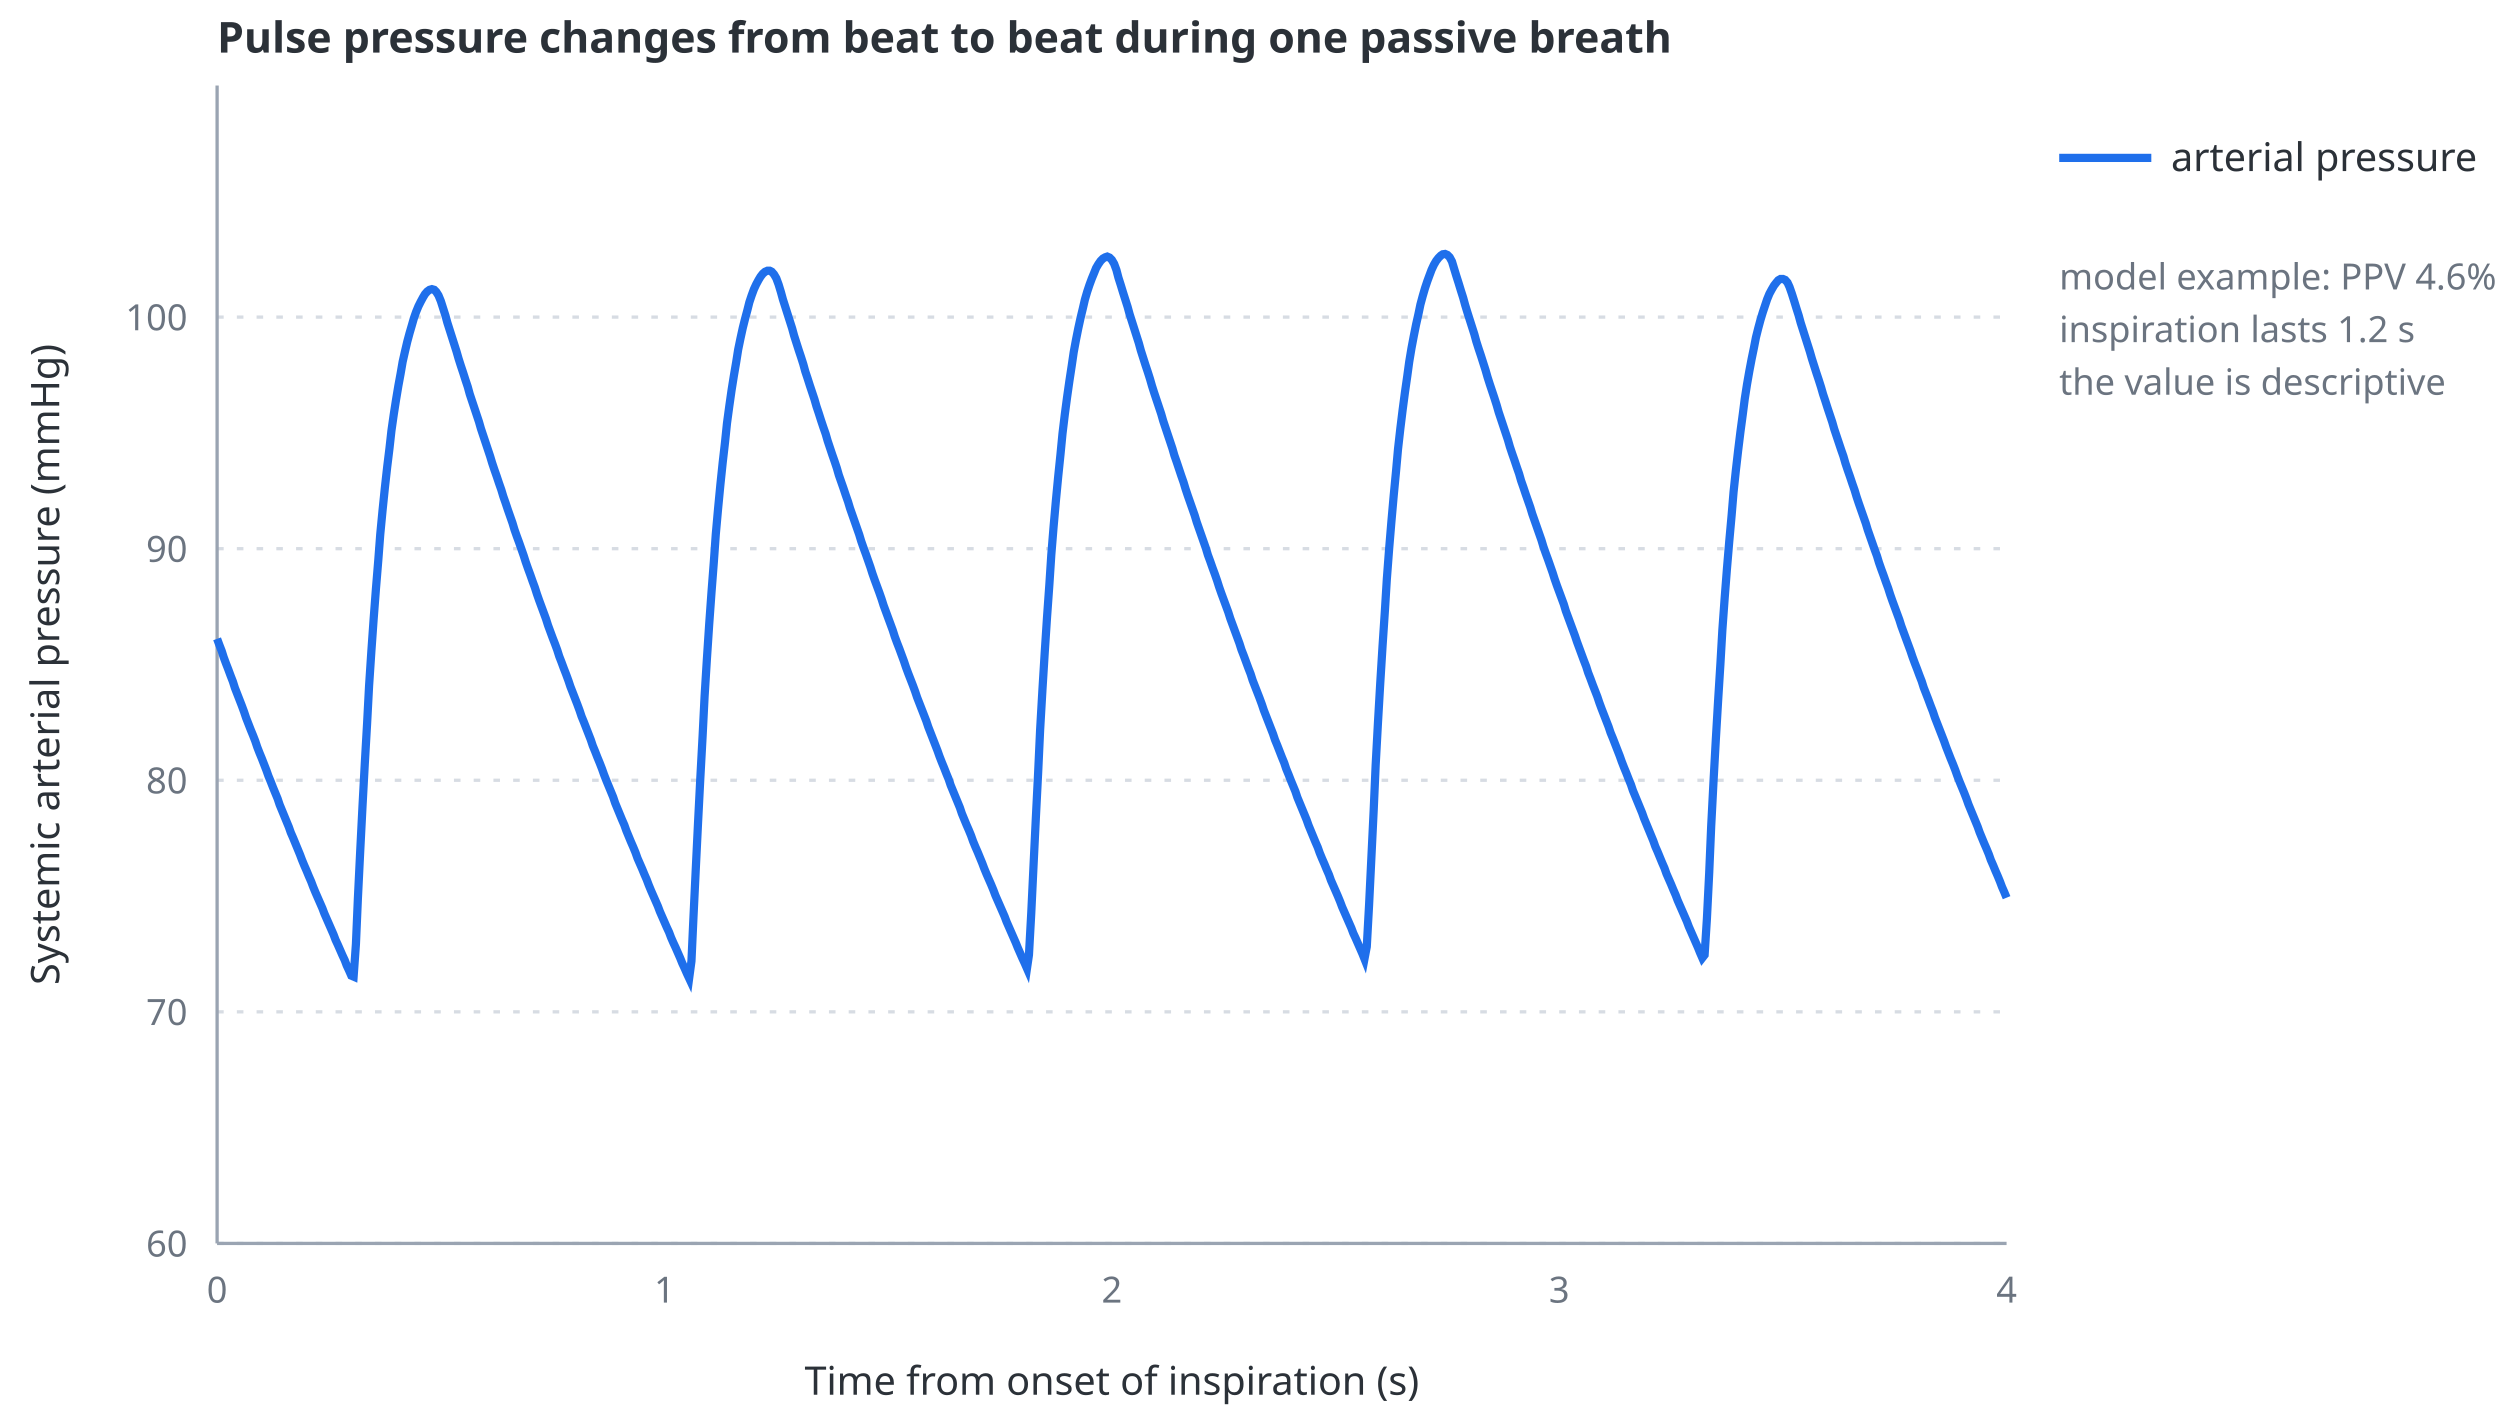
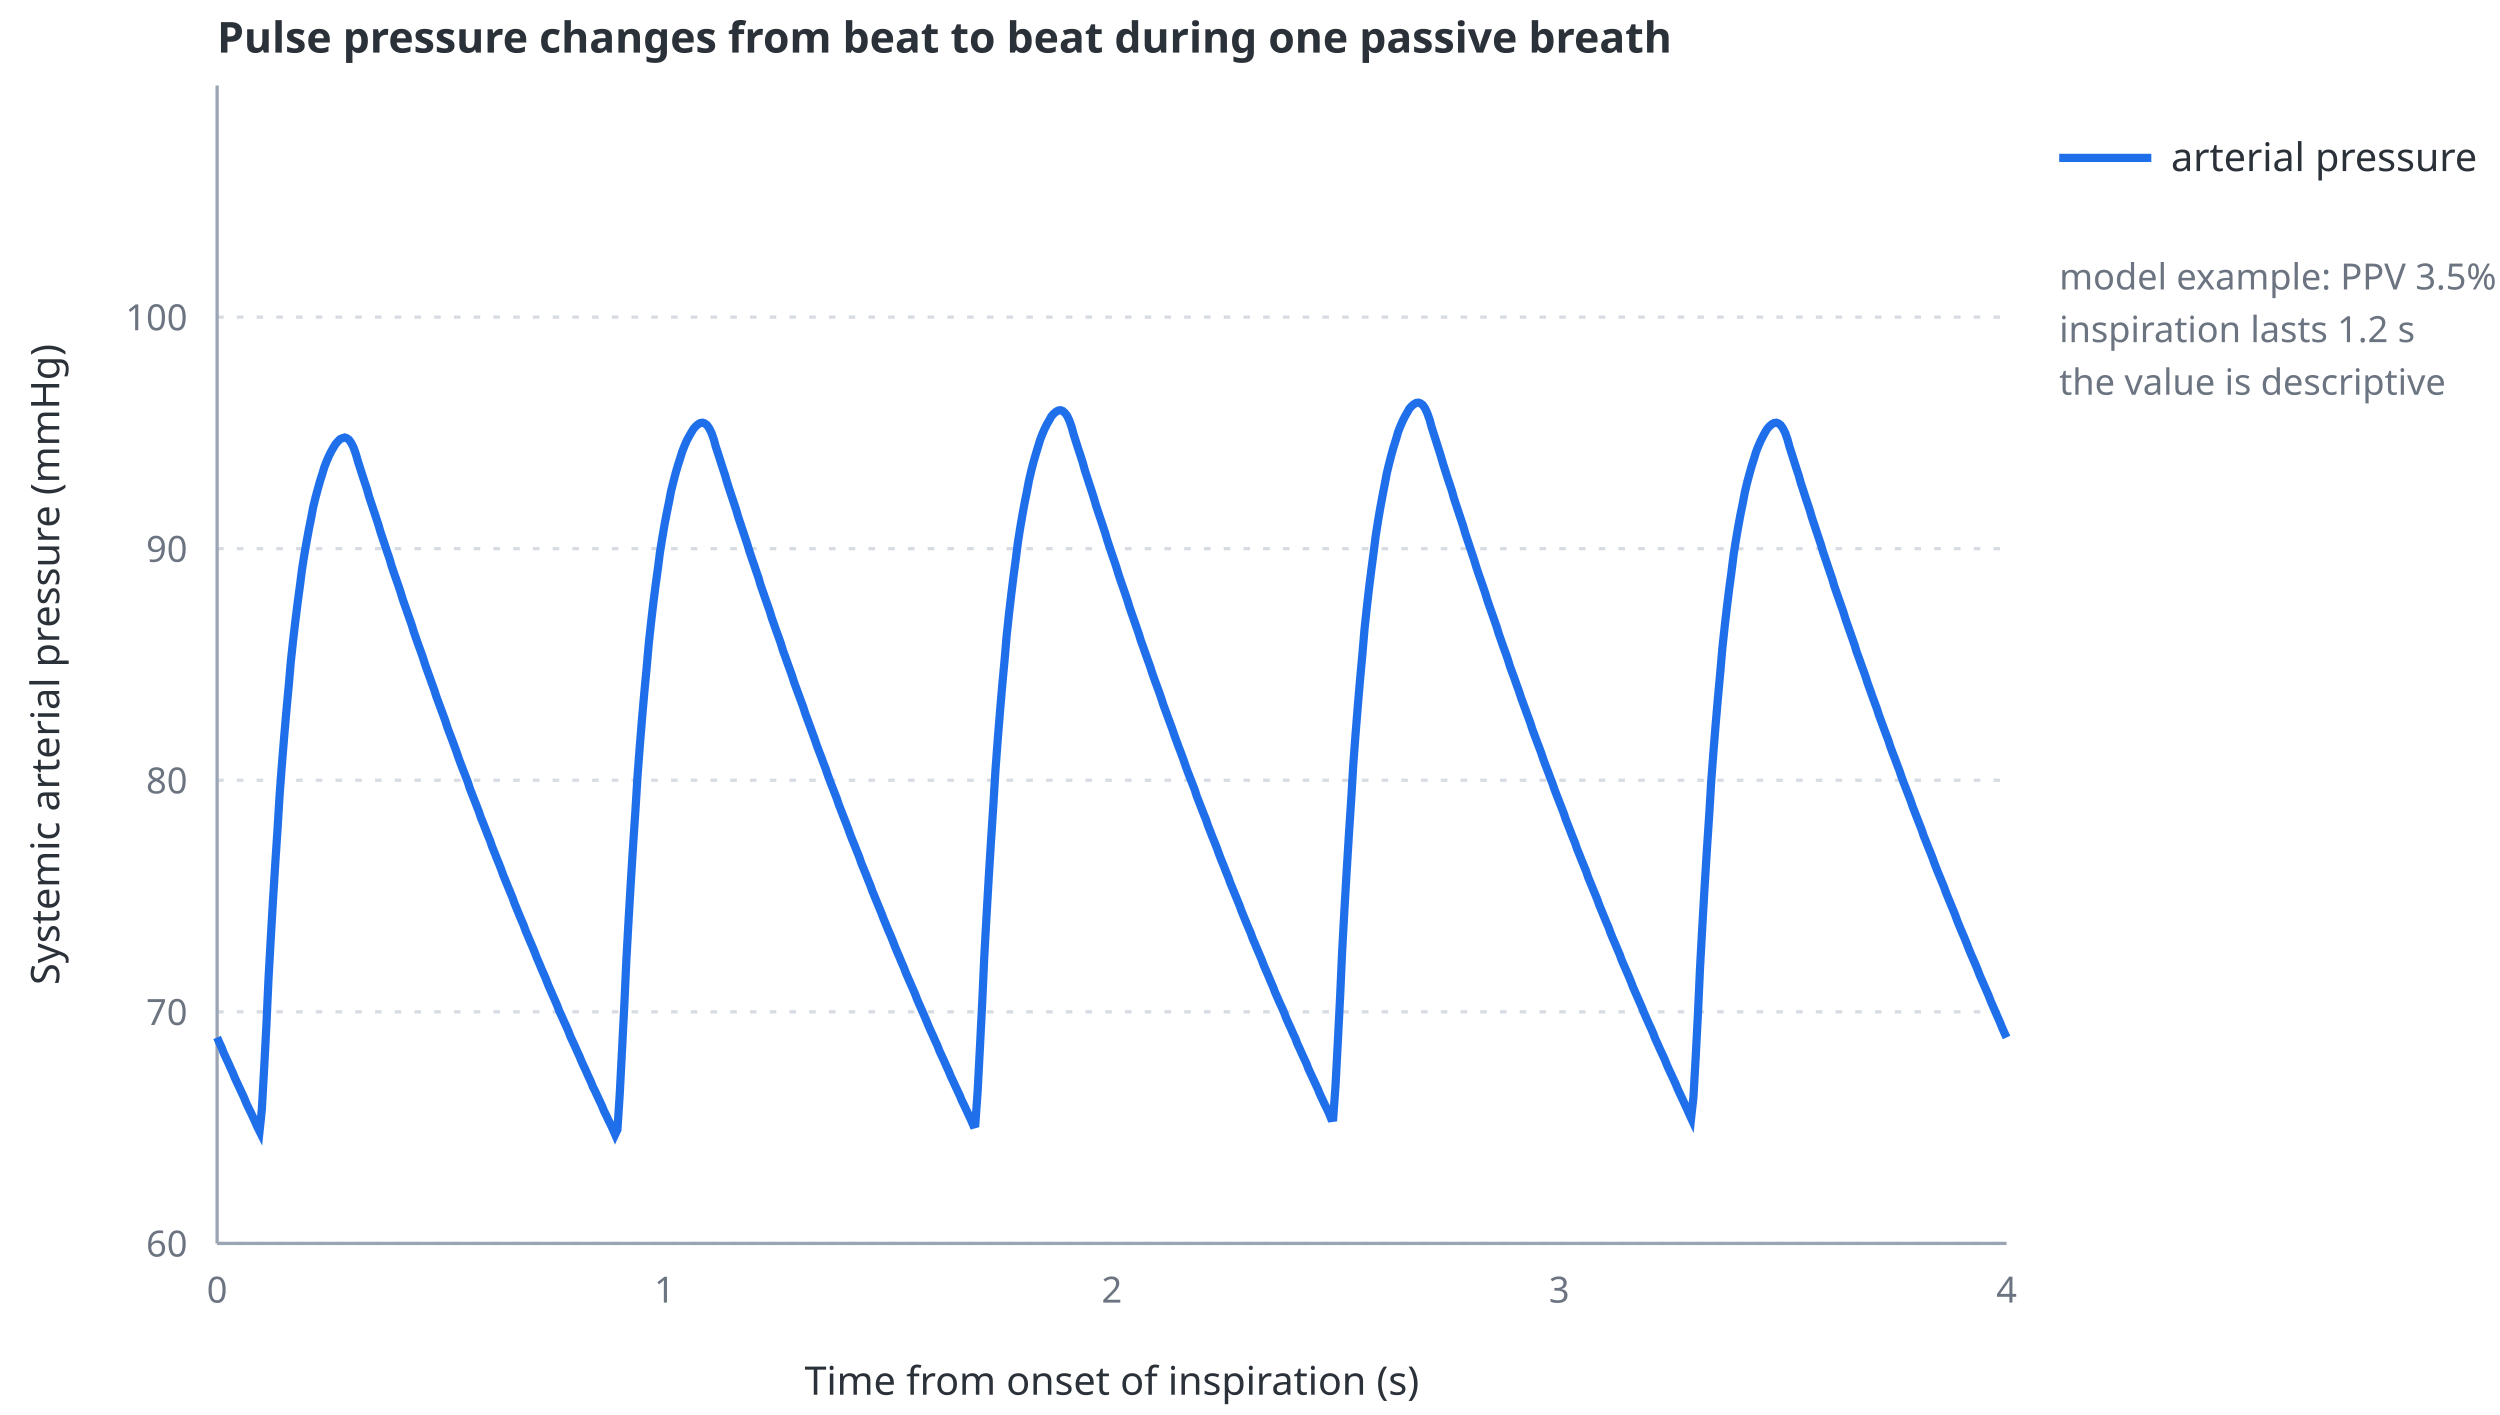
<svg xmlns="http://www.w3.org/2000/svg" viewBox="0 0 760 430" class="arthur-fig" role="img" aria-label="Pulse pressure changes from beat to beat during one passive breath">
  <style>
  svg.arthur-fig .bg { fill: none }
  svg.arthur-fig .axis { stroke: var(--fig-axis, #9aa4b2); stroke-width: 1 }
  svg.arthur-fig .grid { stroke: var(--fig-grid, #d7dce3); stroke-width: 1; stroke-dasharray: 2 4 }
  svg.arthur-fig .tick { fill: var(--fig-muted, #6b7480); font: 11px system-ui, sans-serif }
  svg.arthur-fig .label { fill: var(--fig-text, #2b3138); font: 12px system-ui, sans-serif }
  svg.arthur-fig .title { fill: var(--fig-text, #2b3138); font: 600 13px system-ui, sans-serif }
  svg.arthur-fig .lm { stroke: var(--fig-grid, #d7dce3); stroke-width: 1 }
  svg.arthur-fig .lm-text { fill: var(--fig-muted, #6b7480); font: 600 11px system-ui, sans-serif }
  svg.arthur-fig .total { stroke: var(--fig-total, #1f6feb); stroke-width: 2.5; fill: none }
  svg.arthur-fig .alv { stroke: var(--fig-alv, #d1495b); stroke-width: 1.6; fill: none; stroke-dasharray: 6 3 }
  svg.arthur-fig .extra { stroke: var(--fig-extra, #2a9d8f); stroke-width: 1.6; fill: none; stroke-dasharray: 6 3 }
  svg.arthur-fig .nadir { stroke: var(--fig-total, #1f6feb); stroke-width: 1; stroke-dasharray: 3 3 }
  svg.arthur-fig .dot { fill: var(--fig-total, #1f6feb); stroke: none }
  @media (prefers-color-scheme: dark) {
    svg.arthur-fig .axis { stroke: #5b6472 }
    svg.arthur-fig .grid, svg.arthur-fig .lm { stroke: #363d47 }
    svg.arthur-fig .tick, svg.arthur-fig .lm-text { fill: #8b95a3 }
    svg.arthur-fig .label, svg.arthur-fig .title { fill: #d6dbe2 }
    svg.arthur-fig .total, svg.arthur-fig .nadir { stroke: #58a6ff }
    svg.arthur-fig .dot { fill: #58a6ff }
    svg.arthur-fig .alv { stroke: #f08c9a }
    svg.arthur-fig .extra { stroke: #4fd1c1 }
  }
</style>
  <rect class="bg" width="760" height="430" />
  <text class="title" x="66" y="16">Pulse pressure changes from beat to beat during one passive breath</text>
  <line class="grid" x1="66" y1="378.0" x2="610" y2="378.0" />
  <text class="tick" x="57" y="382.0" text-anchor="end">60</text>
  <line class="grid" x1="66" y1="307.6" x2="610" y2="307.6" />
  <text class="tick" x="57" y="311.6" text-anchor="end">70</text>
  <line class="grid" x1="66" y1="237.2" x2="610" y2="237.2" />
  <text class="tick" x="57" y="241.2" text-anchor="end">80</text>
  <line class="grid" x1="66" y1="166.8" x2="610" y2="166.8" />
  <text class="tick" x="57" y="170.8" text-anchor="end">90</text>
  <line class="grid" x1="66" y1="96.4" x2="610" y2="96.4" />
  <text class="tick" x="57" y="100.4" text-anchor="end">100</text>
  <text class="tick" x="66.0" y="396" text-anchor="middle">0</text>
  <text class="tick" x="202.0" y="396" text-anchor="middle">1</text>
  <text class="tick" x="338.0" y="396" text-anchor="middle">2</text>
  <text class="tick" x="474.0" y="396" text-anchor="middle">3</text>
  <text class="tick" x="610.0" y="396" text-anchor="middle">4</text>
  <line class="axis" x1="66" y1="26" x2="66" y2="378" />
  <line class="axis" x1="66" y1="378.0" x2="610" y2="378.0" />
-   <path class="total" style="stroke-dasharray:none" d="M66.0 194.2 L66.7 196.1 L67.4 197.9 L68.0 199.8 L68.7 201.7 L69.4 203.5 L70.1 205.4 L70.8 207.2 L71.4 209.1 L72.1 210.9 L72.8 212.7 L73.5 214.5 L74.2 216.4 L74.8 218.2 L75.5 220.0 L76.2 221.8 L76.9 223.5 L77.6 225.3 L78.2 227.1 L78.9 228.9 L79.6 230.6 L80.3 232.4 L81.0 234.2 L81.6 235.9 L82.3 237.6 L83.0 239.4 L83.7 241.1 L84.4 242.8 L85.0 244.6 L85.7 246.3 L86.4 248.0 L87.1 249.7 L87.8 251.4 L88.4 253.1 L89.1 254.7 L89.8 256.4 L90.5 258.1 L91.2 259.8 L91.8 261.4 L92.5 263.1 L93.2 264.7 L93.9 266.4 L94.6 268.0 L95.2 269.6 L95.9 271.3 L96.6 272.9 L97.3 274.5 L98.0 276.1 L98.6 277.7 L99.3 279.3 L100.0 280.9 L100.7 282.5 L101.4 284.1 L102.0 285.7 L102.7 287.2 L103.4 288.8 L104.1 290.4 L104.8 291.9 L105.4 293.5 L106.1 295.0 L106.8 296.6 L107.5 296.9 L108.2 287.0 L108.8 273.1 L109.5 258.8 L110.2 245.1 L110.9 232.1 L111.6 219.9 L112.2 208.5 L112.9 197.9 L113.6 188.0 L114.3 178.8 L115.0 170.3 L115.6 162.4 L116.3 155.1 L117.0 148.3 L117.7 142.0 L118.4 136.3 L119.0 130.9 L119.7 126.0 L120.4 121.5 L121.1 117.3 L121.8 113.5 L122.4 110.0 L123.1 106.9 L123.8 103.9 L124.5 101.3 L125.2 98.9 L125.8 96.8 L126.5 94.8 L127.2 93.1 L127.9 91.7 L128.6 90.4 L129.2 89.4 L129.9 88.6 L130.6 88.1 L131.3 87.9 L132.0 88.1 L132.6 88.7 L133.3 89.8 L134.0 91.5 L134.7 93.7 L135.4 95.9 L136.0 98.1 L136.7 100.3 L137.4 102.5 L138.1 104.7 L138.8 106.9 L139.4 109.0 L140.1 111.2 L140.8 113.3 L141.5 115.5 L142.2 117.6 L142.8 119.8 L143.5 121.9 L144.2 124.0 L144.9 126.1 L145.6 128.2 L146.2 130.3 L146.9 132.4 L147.6 134.5 L148.3 136.6 L149.0 138.7 L149.6 140.7 L150.3 142.8 L151.0 144.8 L151.7 146.9 L152.4 148.9 L153.0 150.9 L153.7 152.9 L154.4 155.0 L155.1 157.0 L155.8 159.0 L156.4 161.0 L157.1 163.0 L157.8 164.9 L158.5 166.9 L159.2 168.9 L159.8 170.8 L160.5 172.8 L161.2 174.7 L161.9 176.7 L162.6 178.6 L163.2 180.5 L163.9 182.5 L164.6 184.4 L165.3 186.3 L166.0 188.2 L166.6 190.1 L167.3 192.0 L168.0 193.9 L168.7 195.7 L169.4 197.6 L170.0 199.5 L170.7 201.3 L171.4 203.2 L172.1 205.0 L172.8 206.9 L173.4 208.7 L174.1 210.5 L174.8 212.3 L175.5 214.1 L176.2 216.0 L176.8 217.8 L177.5 219.5 L178.2 221.3 L178.9 223.1 L179.6 224.9 L180.2 226.7 L180.9 228.4 L181.6 230.2 L182.3 231.9 L183.0 233.7 L183.6 235.4 L184.3 237.2 L185.0 238.9 L185.7 240.6 L186.4 242.3 L187.0 244.1 L187.7 245.8 L188.4 247.5 L189.1 249.2 L189.8 250.8 L190.4 252.5 L191.1 254.2 L191.8 255.9 L192.5 257.5 L193.2 259.2 L193.8 260.9 L194.5 262.5 L195.2 264.1 L195.9 265.8 L196.6 267.4 L197.2 269.0 L197.9 270.7 L198.6 272.3 L199.3 273.9 L200.0 275.5 L200.6 277.1 L201.3 278.7 L202.0 280.3 L202.7 281.9 L203.4 283.4 L204.0 285.0 L204.7 286.6 L205.4 288.1 L206.1 289.7 L206.8 291.3 L207.4 292.8 L208.1 294.3 L208.8 295.9 L209.5 297.4 L210.2 292.2 L210.8 279.1 L211.5 264.5 L212.2 250.2 L212.9 236.5 L213.6 223.6 L214.2 211.6 L214.9 200.3 L215.6 189.7 L216.3 180.0 L217.0 170.9 L217.6 162.4 L218.3 154.6 L219.0 147.3 L219.7 140.6 L220.4 134.5 L221.0 128.7 L221.7 123.5 L222.4 118.6 L223.1 114.2 L223.8 110.1 L224.4 106.3 L225.1 102.9 L225.8 99.7 L226.5 96.9 L227.2 94.3 L227.8 91.9 L228.5 89.8 L229.2 87.9 L229.9 86.4 L230.6 85.1 L231.2 84.1 L231.9 83.2 L232.6 82.6 L233.3 82.3 L234.0 82.3 L234.6 82.6 L235.3 83.4 L236.0 84.6 L236.7 86.5 L237.4 88.8 L238.0 91.0 L238.7 93.2 L239.4 95.4 L240.1 97.6 L240.8 99.8 L241.4 102.0 L242.1 104.2 L242.8 106.4 L243.5 108.5 L244.2 110.7 L244.8 112.9 L245.5 115.0 L246.2 117.2 L246.9 119.3 L247.6 121.4 L248.2 123.5 L248.9 125.6 L249.6 127.8 L250.3 129.9 L251.0 131.9 L251.6 134.0 L252.3 136.1 L253.0 138.2 L253.7 140.2 L254.4 142.3 L255.0 144.4 L255.7 146.4 L256.4 148.4 L257.1 150.5 L257.8 152.5 L258.4 154.5 L259.1 156.5 L259.8 158.5 L260.5 160.5 L261.2 162.5 L261.8 164.5 L262.5 166.5 L263.2 168.4 L263.9 170.4 L264.6 172.4 L265.2 174.3 L265.9 176.3 L266.6 178.2 L267.3 180.1 L268.0 182.1 L268.6 184.0 L269.3 185.9 L270.0 187.8 L270.7 189.7 L271.4 191.6 L272.0 193.5 L272.7 195.4 L273.4 197.2 L274.1 199.1 L274.8 201.0 L275.4 202.8 L276.1 204.7 L276.8 206.5 L277.5 208.3 L278.2 210.2 L278.8 212.0 L279.5 213.8 L280.2 215.6 L280.9 217.4 L281.6 219.2 L282.2 221.0 L282.9 222.8 L283.6 224.6 L284.3 226.4 L285.0 228.2 L285.6 229.9 L286.3 231.7 L287.0 233.4 L287.7 235.2 L288.4 236.9 L289.0 238.7 L289.7 240.4 L290.4 242.1 L291.1 243.8 L291.8 245.5 L292.4 247.3 L293.1 249.0 L293.8 250.7 L294.5 252.3 L295.2 254.0 L295.8 255.7 L296.5 257.4 L297.2 259.0 L297.9 260.7 L298.6 262.4 L299.2 264.0 L299.9 265.7 L300.6 267.3 L301.3 268.9 L302.0 270.6 L302.6 272.2 L303.3 273.8 L304.0 275.4 L304.7 277.0 L305.4 278.6 L306.0 280.2 L306.7 281.8 L307.4 283.4 L308.1 285.0 L308.8 286.6 L309.4 288.1 L310.1 289.7 L310.8 291.3 L311.5 292.8 L312.2 294.4 L312.8 290.3 L313.5 277.6 L314.2 263.0 L314.9 248.6 L315.6 234.8 L316.2 221.8 L316.9 209.7 L317.6 198.3 L318.3 187.6 L319.0 177.8 L319.6 168.6 L320.3 160.0 L321.0 152.1 L321.7 144.8 L322.4 138.0 L323.0 131.8 L323.7 126.0 L324.4 120.7 L325.1 115.8 L325.8 111.2 L326.4 107.1 L327.1 103.3 L327.8 99.8 L328.5 96.6 L329.2 93.7 L329.8 91.1 L330.5 88.7 L331.2 86.6 L331.9 84.7 L332.6 83.0 L333.2 81.5 L333.9 80.3 L334.6 79.3 L335.3 78.6 L336.0 78.2 L336.6 78.0 L337.3 78.3 L338.0 79.0 L338.7 80.2 L339.4 82.1 L340.0 84.4 L340.7 86.6 L341.4 88.9 L342.1 91.1 L342.8 93.3 L343.4 95.5 L344.1 97.7 L344.8 99.9 L345.5 102.1 L346.2 104.3 L346.8 106.5 L347.5 108.7 L348.2 110.9 L348.9 113.0 L349.6 115.2 L350.2 117.3 L350.9 119.5 L351.6 121.6 L352.3 123.7 L353.0 125.8 L353.6 127.9 L354.3 130.0 L355.0 132.1 L355.7 134.2 L356.4 136.3 L357.0 138.4 L357.7 140.4 L358.4 142.5 L359.1 144.6 L359.8 146.6 L360.4 148.6 L361.1 150.7 L361.8 152.7 L362.5 154.7 L363.2 156.7 L363.8 158.7 L364.5 160.7 L365.2 162.7 L365.9 164.7 L366.6 166.7 L367.2 168.7 L367.9 170.6 L368.6 172.6 L369.3 174.5 L370.0 176.5 L370.6 178.4 L371.3 180.4 L372.0 182.3 L372.7 184.2 L373.4 186.1 L374.0 188.0 L374.7 189.9 L375.4 191.8 L376.1 193.7 L376.8 195.6 L377.4 197.5 L378.1 199.3 L378.8 201.2 L379.5 203.1 L380.2 204.9 L380.8 206.8 L381.5 208.6 L382.2 210.4 L382.9 212.2 L383.6 214.1 L384.2 215.9 L384.9 217.7 L385.6 219.5 L386.3 221.3 L387.0 223.1 L387.6 224.9 L388.3 226.6 L389.0 228.4 L389.7 230.2 L390.4 231.9 L391.0 233.7 L391.7 235.4 L392.4 237.2 L393.1 238.9 L393.8 240.6 L394.4 242.4 L395.1 244.1 L395.8 245.8 L396.5 247.5 L397.2 249.2 L397.8 250.9 L398.5 252.6 L399.2 254.3 L399.9 256.0 L400.6 257.6 L401.2 259.3 L401.9 261.0 L402.6 262.6 L403.3 264.3 L404.0 265.9 L404.6 267.6 L405.3 269.2 L406.0 270.8 L406.7 272.4 L407.4 274.1 L408.0 275.7 L408.7 277.3 L409.4 278.9 L410.1 280.5 L410.8 282.1 L411.4 283.7 L412.1 285.2 L412.8 286.8 L413.5 288.4 L414.2 290.0 L414.8 291.5 L415.5 287.8 L416.2 275.1 L416.9 260.7 L417.6 246.3 L418.2 232.6 L418.9 219.7 L419.6 207.6 L420.3 196.3 L421.0 185.8 L421.6 176.0 L422.3 166.8 L423.0 158.4 L423.7 150.5 L424.4 143.2 L425.0 136.5 L425.7 130.3 L426.4 124.6 L427.1 119.3 L427.8 114.4 L428.4 110.0 L429.1 105.8 L429.8 102.1 L430.5 98.6 L431.2 95.5 L431.8 92.6 L432.5 90.0 L433.2 87.6 L433.9 85.5 L434.6 83.6 L435.2 82.0 L435.9 80.5 L436.6 79.3 L437.3 78.4 L438.0 77.7 L438.6 77.3 L439.3 77.2 L440.0 77.5 L440.7 78.2 L441.4 79.5 L442.0 81.5 L442.7 83.8 L443.4 86.0 L444.1 88.3 L444.8 90.5 L445.4 92.7 L446.1 95.0 L446.8 97.2 L447.5 99.4 L448.2 101.6 L448.8 103.8 L449.5 106.0 L450.2 108.1 L450.9 110.3 L451.6 112.5 L452.2 114.6 L452.9 116.8 L453.6 118.9 L454.3 121.0 L455.0 123.2 L455.6 125.3 L456.3 127.4 L457.0 129.5 L457.7 131.6 L458.4 133.7 L459.0 135.8 L459.7 137.9 L460.4 139.9 L461.1 142.0 L461.8 144.0 L462.4 146.1 L463.1 148.1 L463.8 150.2 L464.5 152.2 L465.2 154.2 L465.8 156.2 L466.5 158.2 L467.2 160.2 L467.9 162.2 L468.6 164.2 L469.2 166.2 L469.9 168.2 L470.6 170.1 L471.3 172.1 L472.0 174.1 L472.6 176.0 L473.3 178.0 L474.0 179.9 L474.7 181.8 L475.4 183.7 L476.0 185.7 L476.7 187.6 L477.4 189.5 L478.1 191.4 L478.8 193.3 L479.4 195.1 L480.1 197.0 L480.8 198.9 L481.5 200.8 L482.2 202.6 L482.8 204.5 L483.5 206.3 L484.2 208.2 L484.9 210.0 L485.6 211.8 L486.2 213.6 L486.9 215.5 L487.6 217.3 L488.3 219.1 L489.0 220.9 L489.6 222.7 L490.3 224.4 L491.0 226.2 L491.7 228.0 L492.4 229.8 L493.0 231.5 L493.7 233.3 L494.4 235.0 L495.1 236.8 L495.8 238.5 L496.4 240.3 L497.1 242.0 L497.8 243.7 L498.5 245.4 L499.2 247.1 L499.8 248.8 L500.5 250.5 L501.2 252.2 L501.9 253.9 L502.6 255.6 L503.2 257.3 L503.9 258.9 L504.6 260.6 L505.3 262.3 L506.0 263.9 L506.6 265.6 L507.3 267.2 L508.0 268.8 L508.7 270.5 L509.4 272.1 L510.0 273.7 L510.7 275.3 L511.4 276.9 L512.1 278.5 L512.8 280.1 L513.4 281.7 L514.1 283.3 L514.8 284.9 L515.5 286.5 L516.2 288.1 L516.8 289.6 L517.5 291.2 L518.2 290.3 L518.9 279.3 L519.6 265.3 L520.2 251.2 L520.9 237.7 L521.6 225.0 L522.3 213.1 L523.0 201.9 L523.6 191.5 L524.3 181.8 L525.0 172.8 L525.7 164.5 L526.4 156.8 L527.0 149.6 L527.7 143.0 L528.4 136.9 L529.1 131.2 L529.8 126.0 L530.4 121.3 L531.1 116.8 L531.8 112.8 L532.5 109.1 L533.2 105.7 L533.8 102.6 L534.5 99.8 L535.2 97.2 L535.9 94.9 L536.6 92.8 L537.2 91.0 L537.9 89.3 L538.6 88.0 L539.3 86.8 L540.0 85.9 L540.6 85.2 L541.3 84.8 L542.0 84.8 L542.7 85.1 L543.4 85.9 L544.0 87.2 L544.7 89.2 L545.4 91.4 L546.1 93.7 L546.8 95.9 L547.4 98.1 L548.1 100.3 L548.8 102.5 L549.5 104.7 L550.2 106.9 L550.8 109.0 L551.5 111.2 L552.2 113.4 L552.9 115.5 L553.6 117.7 L554.2 119.8 L554.9 121.9 L555.6 124.1 L556.3 126.2 L557.0 128.3 L557.6 130.4 L558.3 132.5 L559.0 134.6 L559.7 136.7 L560.4 138.7 L561.0 140.8 L561.7 142.9 L562.4 144.9 L563.1 147.0 L563.8 149.0 L564.4 151.0 L565.1 153.1 L565.8 155.1 L566.5 157.1 L567.2 159.1 L567.8 161.1 L568.5 163.1 L569.2 165.1 L569.9 167.1 L570.6 169.0 L571.2 171.0 L571.9 173.0 L572.6 174.9 L573.3 176.9 L574.0 178.8 L574.6 180.7 L575.3 182.7 L576.0 184.6 L576.7 186.5 L577.4 188.4 L578.0 190.3 L578.7 192.2 L579.4 194.1 L580.1 196.0 L580.8 197.9 L581.4 199.7 L582.1 201.6 L582.8 203.4 L583.5 205.3 L584.2 207.1 L584.8 209.0 L585.5 210.8 L586.2 212.6 L586.9 214.5 L587.6 216.3 L588.2 218.1 L588.9 219.9 L589.6 221.7 L590.3 223.5 L591.0 225.3 L591.6 227.0 L592.3 228.8 L593.0 230.6 L593.7 232.3 L594.4 234.1 L595.0 235.8 L595.7 237.6 L596.4 239.3 L597.1 241.0 L597.8 242.8 L598.4 244.5 L599.1 246.2 L599.8 247.9 L600.5 249.6 L601.2 251.3 L601.8 253.0 L602.5 254.7 L603.2 256.4 L603.9 258.0 L604.6 259.7 L605.2 261.4 L605.9 263.0 L606.6 264.7 L607.3 266.3 L608.0 268.0 L608.6 269.6 L609.3 271.2 L610.0 272.9" />
+   <path class="total" style="stroke-dasharray:none" d="M66.0 315.4 L66.7 317.0 L67.4 318.5 L68.0 320.1 L68.7 321.6 L69.4 323.1 L70.1 324.7 L70.8 326.2 L71.4 327.7 L72.1 329.2 L72.8 330.7 L73.5 332.2 L74.2 333.7 L74.8 335.2 L75.5 336.7 L76.2 338.1 L76.9 339.6 L77.6 341.1 L78.2 342.5 L78.9 343.9 L79.6 337.3 L80.3 324.8 L81.0 311.4 L81.6 298.1 L82.3 285.5 L83.0 273.5 L83.7 262.2 L84.4 251.6 L85.0 241.7 L85.7 232.4 L86.4 223.8 L87.1 215.7 L87.8 208.2 L88.4 201.2 L89.1 194.7 L89.8 188.7 L90.5 183.1 L91.2 177.9 L91.8 173.2 L92.5 168.7 L93.2 164.7 L93.9 160.9 L94.6 157.4 L95.2 154.2 L95.9 151.3 L96.6 148.7 L97.3 146.2 L98.0 144.0 L98.6 142.0 L99.3 140.2 L100.0 138.6 L100.7 137.2 L101.4 136.0 L102.0 135.0 L102.7 134.2 L103.4 133.5 L104.1 133.2 L104.8 133.0 L105.4 133.2 L106.1 133.7 L106.8 134.7 L107.5 136.1 L108.2 138.1 L108.8 140.2 L109.5 142.4 L110.2 144.6 L110.9 146.7 L111.6 148.8 L112.2 151.0 L112.9 153.1 L113.6 155.2 L114.3 157.3 L115.0 159.4 L115.6 161.5 L116.3 163.6 L117.0 165.7 L117.7 167.8 L118.4 169.8 L119.0 171.9 L119.7 174.0 L120.4 176.0 L121.1 178.0 L121.8 180.1 L122.4 182.1 L123.1 184.1 L123.8 186.1 L124.5 188.1 L125.2 190.1 L125.8 192.1 L126.5 194.1 L127.2 196.1 L127.9 198.0 L128.6 200.0 L129.2 201.9 L129.9 203.9 L130.6 205.8 L131.3 207.8 L132.0 209.7 L132.6 211.6 L133.3 213.5 L134.0 215.4 L134.7 217.3 L135.4 219.2 L136.0 221.1 L136.7 223.0 L137.4 224.8 L138.1 226.7 L138.8 228.6 L139.4 230.4 L140.1 232.3 L140.8 234.1 L141.5 235.9 L142.2 237.7 L142.8 239.6 L143.5 241.4 L144.2 243.2 L144.9 245.0 L145.6 246.8 L146.2 248.6 L146.9 250.3 L147.6 252.1 L148.3 253.9 L149.0 255.6 L149.6 257.4 L150.3 259.1 L151.0 260.9 L151.7 262.6 L152.4 264.4 L153.0 266.1 L153.7 267.8 L154.4 269.5 L155.1 271.2 L155.8 272.9 L156.4 274.6 L157.1 276.3 L157.8 278.0 L158.5 279.7 L159.2 281.3 L159.8 283.0 L160.5 284.6 L161.2 286.3 L161.9 287.9 L162.6 289.6 L163.2 291.2 L163.9 292.8 L164.6 294.5 L165.3 296.1 L166.0 297.7 L166.6 299.3 L167.3 300.9 L168.0 302.5 L168.7 304.1 L169.4 305.7 L170.0 307.3 L170.7 308.8 L171.4 310.4 L172.1 311.9 L172.8 313.5 L173.4 315.1 L174.1 316.6 L174.8 318.1 L175.5 319.7 L176.2 321.2 L176.8 322.7 L177.5 324.2 L178.2 325.7 L178.9 327.3 L179.6 328.8 L180.2 330.3 L180.9 331.7 L181.6 333.2 L182.3 334.7 L183.0 336.2 L183.6 337.7 L184.3 339.1 L185.0 340.6 L185.7 342.0 L186.4 343.5 L187.0 344.9 L187.7 343.4 L188.4 332.6 L189.1 319.1 L189.8 305.4 L190.4 292.1 L191.1 279.5 L191.8 267.6 L192.5 256.4 L193.2 245.9 L193.8 236.0 L194.5 226.8 L195.2 218.2 L195.9 210.2 L196.6 202.8 L197.2 195.9 L197.9 189.4 L198.6 183.4 L199.3 177.9 L200.0 172.8 L200.6 168.1 L201.3 163.7 L202.0 159.6 L202.7 155.9 L203.4 152.5 L204.0 149.3 L204.7 146.5 L205.4 143.8 L206.1 141.4 L206.8 139.2 L207.4 137.3 L208.1 135.5 L208.8 133.9 L209.5 132.6 L210.2 131.4 L210.8 130.4 L211.5 129.6 L212.2 129.0 L212.9 128.6 L213.6 128.5 L214.2 128.7 L214.9 129.2 L215.6 130.2 L216.3 131.6 L217.0 133.6 L217.6 135.8 L218.3 137.9 L219.0 140.1 L219.7 142.3 L220.4 144.4 L221.0 146.5 L221.7 148.7 L222.4 150.8 L223.1 152.9 L223.8 155.0 L224.4 157.1 L225.1 159.2 L225.8 161.3 L226.5 163.4 L227.2 165.5 L227.8 167.5 L228.5 169.6 L229.2 171.6 L229.9 173.7 L230.6 175.7 L231.2 177.8 L231.9 179.8 L232.6 181.8 L233.3 183.8 L234.0 185.8 L234.6 187.8 L235.3 189.8 L236.0 191.8 L236.7 193.7 L237.4 195.7 L238.0 197.7 L238.7 199.6 L239.4 201.6 L240.1 203.5 L240.8 205.5 L241.4 207.4 L242.1 209.3 L242.8 211.2 L243.5 213.1 L244.2 215.0 L244.8 216.9 L245.5 218.8 L246.2 220.7 L246.9 222.6 L247.6 224.5 L248.2 226.3 L248.9 228.2 L249.6 230.0 L250.3 231.9 L251.0 233.7 L251.6 235.5 L252.3 237.4 L253.0 239.2 L253.7 241.0 L254.4 242.8 L255.0 244.6 L255.7 246.4 L256.4 248.2 L257.1 250.0 L257.8 251.8 L258.4 253.5 L259.1 255.3 L259.8 257.0 L260.5 258.8 L261.2 260.5 L261.8 262.3 L262.5 264.0 L263.2 265.7 L263.9 267.5 L264.6 269.2 L265.2 270.9 L265.9 272.6 L266.6 274.3 L267.3 276.0 L268.0 277.7 L268.6 279.3 L269.3 281.0 L270.0 282.7 L270.7 284.3 L271.4 286.0 L272.0 287.6 L272.7 289.3 L273.4 290.9 L274.1 292.6 L274.8 294.2 L275.4 295.8 L276.1 297.4 L276.8 299.0 L277.5 300.6 L278.2 302.2 L278.8 303.8 L279.5 305.4 L280.2 307.0 L280.9 308.6 L281.6 310.2 L282.2 311.7 L282.9 313.3 L283.6 314.8 L284.3 316.4 L285.0 317.9 L285.6 319.5 L286.3 321.0 L287.0 322.5 L287.7 324.1 L288.4 325.6 L289.0 327.1 L289.7 328.6 L290.4 330.1 L291.1 331.6 L291.8 333.1 L292.4 334.6 L293.1 336.0 L293.8 337.5 L294.5 339.0 L295.2 340.5 L295.8 341.9 L296.5 341.7 L297.2 331.8 L297.9 318.4 L298.6 304.6 L299.2 291.2 L299.9 278.5 L300.6 266.4 L301.3 255.1 L302.0 244.4 L302.6 234.4 L303.3 225.0 L304.0 216.3 L304.7 208.1 L305.4 200.6 L306.0 193.5 L306.7 186.9 L307.4 180.9 L308.1 175.2 L308.8 170.0 L309.4 165.2 L310.1 160.7 L310.8 156.6 L311.5 152.8 L312.2 149.3 L312.8 146.1 L313.5 143.1 L314.2 140.4 L314.9 138.0 L315.6 135.7 L316.2 133.7 L316.9 131.9 L317.6 130.3 L318.3 128.9 L319.0 127.7 L319.6 126.6 L320.3 125.8 L321.0 125.2 L321.7 124.8 L322.4 124.7 L323.0 124.9 L323.7 125.5 L324.4 126.4 L325.1 127.9 L325.8 129.9 L326.4 132.1 L327.1 134.3 L327.8 136.5 L328.5 138.6 L329.2 140.8 L329.8 143.0 L330.5 145.1 L331.2 147.3 L331.9 149.4 L332.6 151.6 L333.2 153.7 L333.9 155.8 L334.6 157.9 L335.3 160.0 L336.0 162.1 L336.6 164.2 L337.3 166.3 L338.0 168.4 L338.7 170.4 L339.4 172.5 L340.0 174.5 L340.7 176.6 L341.4 178.6 L342.1 180.6 L342.8 182.7 L343.4 184.7 L344.1 186.7 L344.8 188.7 L345.5 190.7 L346.2 192.7 L346.8 194.7 L347.5 196.6 L348.2 198.6 L348.9 200.6 L349.6 202.5 L350.2 204.4 L350.9 206.4 L351.6 208.3 L352.3 210.2 L353.0 212.2 L353.6 214.1 L354.3 216.0 L355.0 217.9 L355.7 219.8 L356.4 221.7 L357.0 223.5 L357.7 225.4 L358.4 227.3 L359.1 229.1 L359.8 231.0 L360.4 232.8 L361.1 234.7 L361.8 236.5 L362.5 238.3 L363.2 240.1 L363.8 242.0 L364.5 243.8 L365.2 245.6 L365.9 247.4 L366.6 249.1 L367.2 250.9 L367.9 252.7 L368.6 254.5 L369.3 256.2 L370.0 258.0 L370.6 259.7 L371.3 261.5 L372.0 263.2 L372.7 265.0 L373.4 266.7 L374.0 268.4 L374.7 270.1 L375.4 271.8 L376.1 273.5 L376.8 275.2 L377.4 276.9 L378.1 278.6 L378.8 280.3 L379.5 282.0 L380.2 283.6 L380.8 285.3 L381.5 286.9 L382.2 288.6 L382.9 290.2 L383.6 291.9 L384.2 293.5 L384.9 295.1 L385.6 296.7 L386.3 298.4 L387.0 300.0 L387.6 301.6 L388.3 303.2 L389.0 304.8 L389.7 306.3 L390.4 307.9 L391.0 309.5 L391.7 311.1 L392.4 312.6 L393.1 314.2 L393.8 315.7 L394.4 317.3 L395.1 318.8 L395.8 320.4 L396.5 321.9 L397.2 323.4 L397.8 325.0 L398.5 326.5 L399.2 328.0 L399.9 329.5 L400.6 331.0 L401.2 332.5 L401.9 334.0 L402.6 335.5 L403.3 336.9 L404.0 338.4 L404.6 339.9 L405.3 339.8 L406.0 330.0 L406.7 316.7 L407.4 302.9 L408.0 289.4 L408.7 276.7 L409.4 264.6 L410.1 253.2 L410.8 242.5 L411.4 232.4 L412.1 223.0 L412.8 214.3 L413.5 206.1 L414.2 198.5 L414.8 191.4 L415.5 184.8 L416.2 178.7 L416.9 173.1 L417.6 167.8 L418.2 163.0 L418.9 158.5 L419.6 154.4 L420.3 150.6 L421.0 147.0 L421.6 143.8 L422.3 140.9 L423.0 138.2 L423.7 135.7 L424.4 133.5 L425.0 131.4 L425.7 129.6 L426.4 128.0 L427.1 126.6 L427.8 125.4 L428.4 124.3 L429.1 123.5 L429.8 122.9 L430.5 122.5 L431.2 122.4 L431.8 122.6 L432.5 123.1 L433.2 124.1 L433.9 125.6 L434.6 127.6 L435.2 129.8 L435.9 132.0 L436.6 134.2 L437.3 136.4 L438.0 138.6 L438.6 140.7 L439.3 142.9 L440.0 145.1 L440.7 147.2 L441.4 149.3 L442.0 151.5 L442.7 153.6 L443.4 155.7 L444.1 157.8 L444.8 159.9 L445.4 162.0 L446.1 164.1 L446.8 166.2 L447.5 168.3 L448.2 170.4 L448.8 172.4 L449.5 174.5 L450.2 176.5 L450.9 178.5 L451.6 180.6 L452.2 182.6 L452.9 184.6 L453.6 186.6 L454.3 188.6 L455.0 190.6 L455.6 192.6 L456.3 194.6 L457.0 196.6 L457.7 198.5 L458.4 200.5 L459.0 202.5 L459.7 204.4 L460.4 206.3 L461.1 208.3 L461.8 210.2 L462.4 212.1 L463.1 214.0 L463.8 215.9 L464.5 217.8 L465.2 219.7 L465.8 221.6 L466.5 223.5 L467.2 225.4 L467.9 227.2 L468.6 229.1 L469.2 230.9 L469.9 232.8 L470.6 234.6 L471.3 236.5 L472.0 238.3 L472.6 240.1 L473.3 241.9 L474.0 243.7 L474.7 245.5 L475.4 247.3 L476.0 249.1 L476.7 250.9 L477.4 252.7 L478.1 254.5 L478.8 256.2 L479.4 258.0 L480.1 259.7 L480.8 261.5 L481.5 263.2 L482.2 264.9 L482.8 266.7 L483.5 268.4 L484.2 270.1 L484.9 271.8 L485.6 273.5 L486.2 275.2 L486.9 276.9 L487.6 278.6 L488.3 280.3 L489.0 281.9 L489.6 283.6 L490.3 285.3 L491.0 286.9 L491.7 288.6 L492.4 290.2 L493.0 291.9 L493.7 293.5 L494.4 295.1 L495.1 296.7 L495.8 298.4 L496.4 300.0 L497.1 301.6 L497.8 303.2 L498.5 304.8 L499.2 306.4 L499.8 307.9 L500.5 309.5 L501.2 311.1 L501.9 312.6 L502.6 314.2 L503.2 315.8 L503.9 317.3 L504.6 318.9 L505.3 320.4 L506.0 321.9 L506.6 323.4 L507.3 325.0 L508.0 326.5 L508.7 328.0 L509.4 329.5 L510.0 331.0 L510.7 332.5 L511.4 334.0 L512.1 335.5 L512.8 337.0 L513.4 338.4 L514.1 339.9 L514.8 333.6 L515.5 321.2 L516.2 307.7 L516.8 294.4 L517.5 281.7 L518.2 269.6 L518.9 258.3 L519.6 247.7 L520.2 237.7 L520.9 228.4 L521.6 219.7 L522.3 211.6 L523.0 204.0 L523.6 197.0 L524.3 190.5 L525.0 184.4 L525.7 178.8 L526.4 173.6 L527.0 168.8 L527.7 164.3 L528.4 160.2 L529.1 156.4 L529.8 153.0 L530.4 149.8 L531.1 146.8 L531.8 144.2 L532.5 141.7 L533.2 139.5 L533.8 137.5 L534.5 135.7 L535.2 134.1 L535.9 132.7 L536.6 131.4 L537.2 130.4 L537.9 129.6 L538.6 129.0 L539.3 128.6 L540.0 128.5 L540.6 128.7 L541.3 129.2 L542.0 130.2 L542.7 131.6 L543.4 133.6 L544.0 135.8 L544.7 138.0 L545.4 140.2 L546.1 142.4 L546.8 144.5 L547.4 146.7 L548.1 148.8 L548.8 151.0 L549.5 153.1 L550.2 155.2 L550.8 157.3 L551.5 159.4 L552.2 161.5 L552.9 163.6 L553.6 165.7 L554.2 167.8 L554.9 169.8 L555.6 171.9 L556.3 174.0 L557.0 176.0 L557.6 178.1 L558.3 180.1 L559.0 182.1 L559.7 184.1 L560.4 186.1 L561.0 188.1 L561.7 190.1 L562.4 192.1 L563.1 194.1 L563.8 196.1 L564.4 198.1 L565.1 200.0 L565.8 202.0 L566.5 203.9 L567.2 205.9 L567.8 207.8 L568.5 209.7 L569.2 211.7 L569.9 213.6 L570.6 215.5 L571.2 217.4 L571.9 219.3 L572.6 221.2 L573.3 223.1 L574.0 224.9 L574.6 226.8 L575.3 228.7 L576.0 230.5 L576.7 232.4 L577.4 234.2 L578.0 236.0 L578.7 237.9 L579.4 239.7 L580.1 241.5 L580.8 243.3 L581.4 245.1 L582.1 246.9 L582.8 248.7 L583.5 250.5 L584.2 252.3 L584.8 254.1 L585.5 255.8 L586.2 257.6 L586.9 259.3 L587.6 261.1 L588.2 262.8 L588.9 264.6 L589.6 266.3 L590.3 268.0 L591.0 269.7 L591.6 271.4 L592.3 273.1 L593.0 274.8 L593.7 276.5 L594.4 278.2 L595.0 279.9 L595.7 281.6 L596.4 283.3 L597.1 284.9 L597.8 286.6 L598.4 288.2 L599.1 289.9 L599.8 291.5 L600.5 293.1 L601.2 294.8 L601.8 296.4 L602.5 298.0 L603.2 299.6 L603.9 301.2 L604.6 302.8 L605.2 304.4 L605.9 306.0 L606.6 307.6 L607.3 309.2 L608.0 310.8 L608.6 312.3 L609.3 313.9 L610.0 315.4" />
  <text class="label" transform="translate(18 202) rotate(-90)" text-anchor="middle">Systemic arterial pressure (mmHg)</text>
  <text class="label" x="338" y="424" text-anchor="middle">Time from onset of inspiration (s)</text>
  <line class="total" style="stroke-dasharray:none" x1="626" y1="48" x2="654" y2="48" />
  <text class="label" x="660" y="52">arterial pressure</text>
-   <text class="tick" x="626" y="88">model example: PPV 4.6%</text>
+   <text class="tick" x="626" y="88">model example: PPV 3.5%</text>
  <text class="tick" x="626" y="104">inspiration lasts 1.2 s</text>
  <text class="tick" x="626" y="120">the value is descriptive</text>
</svg>
